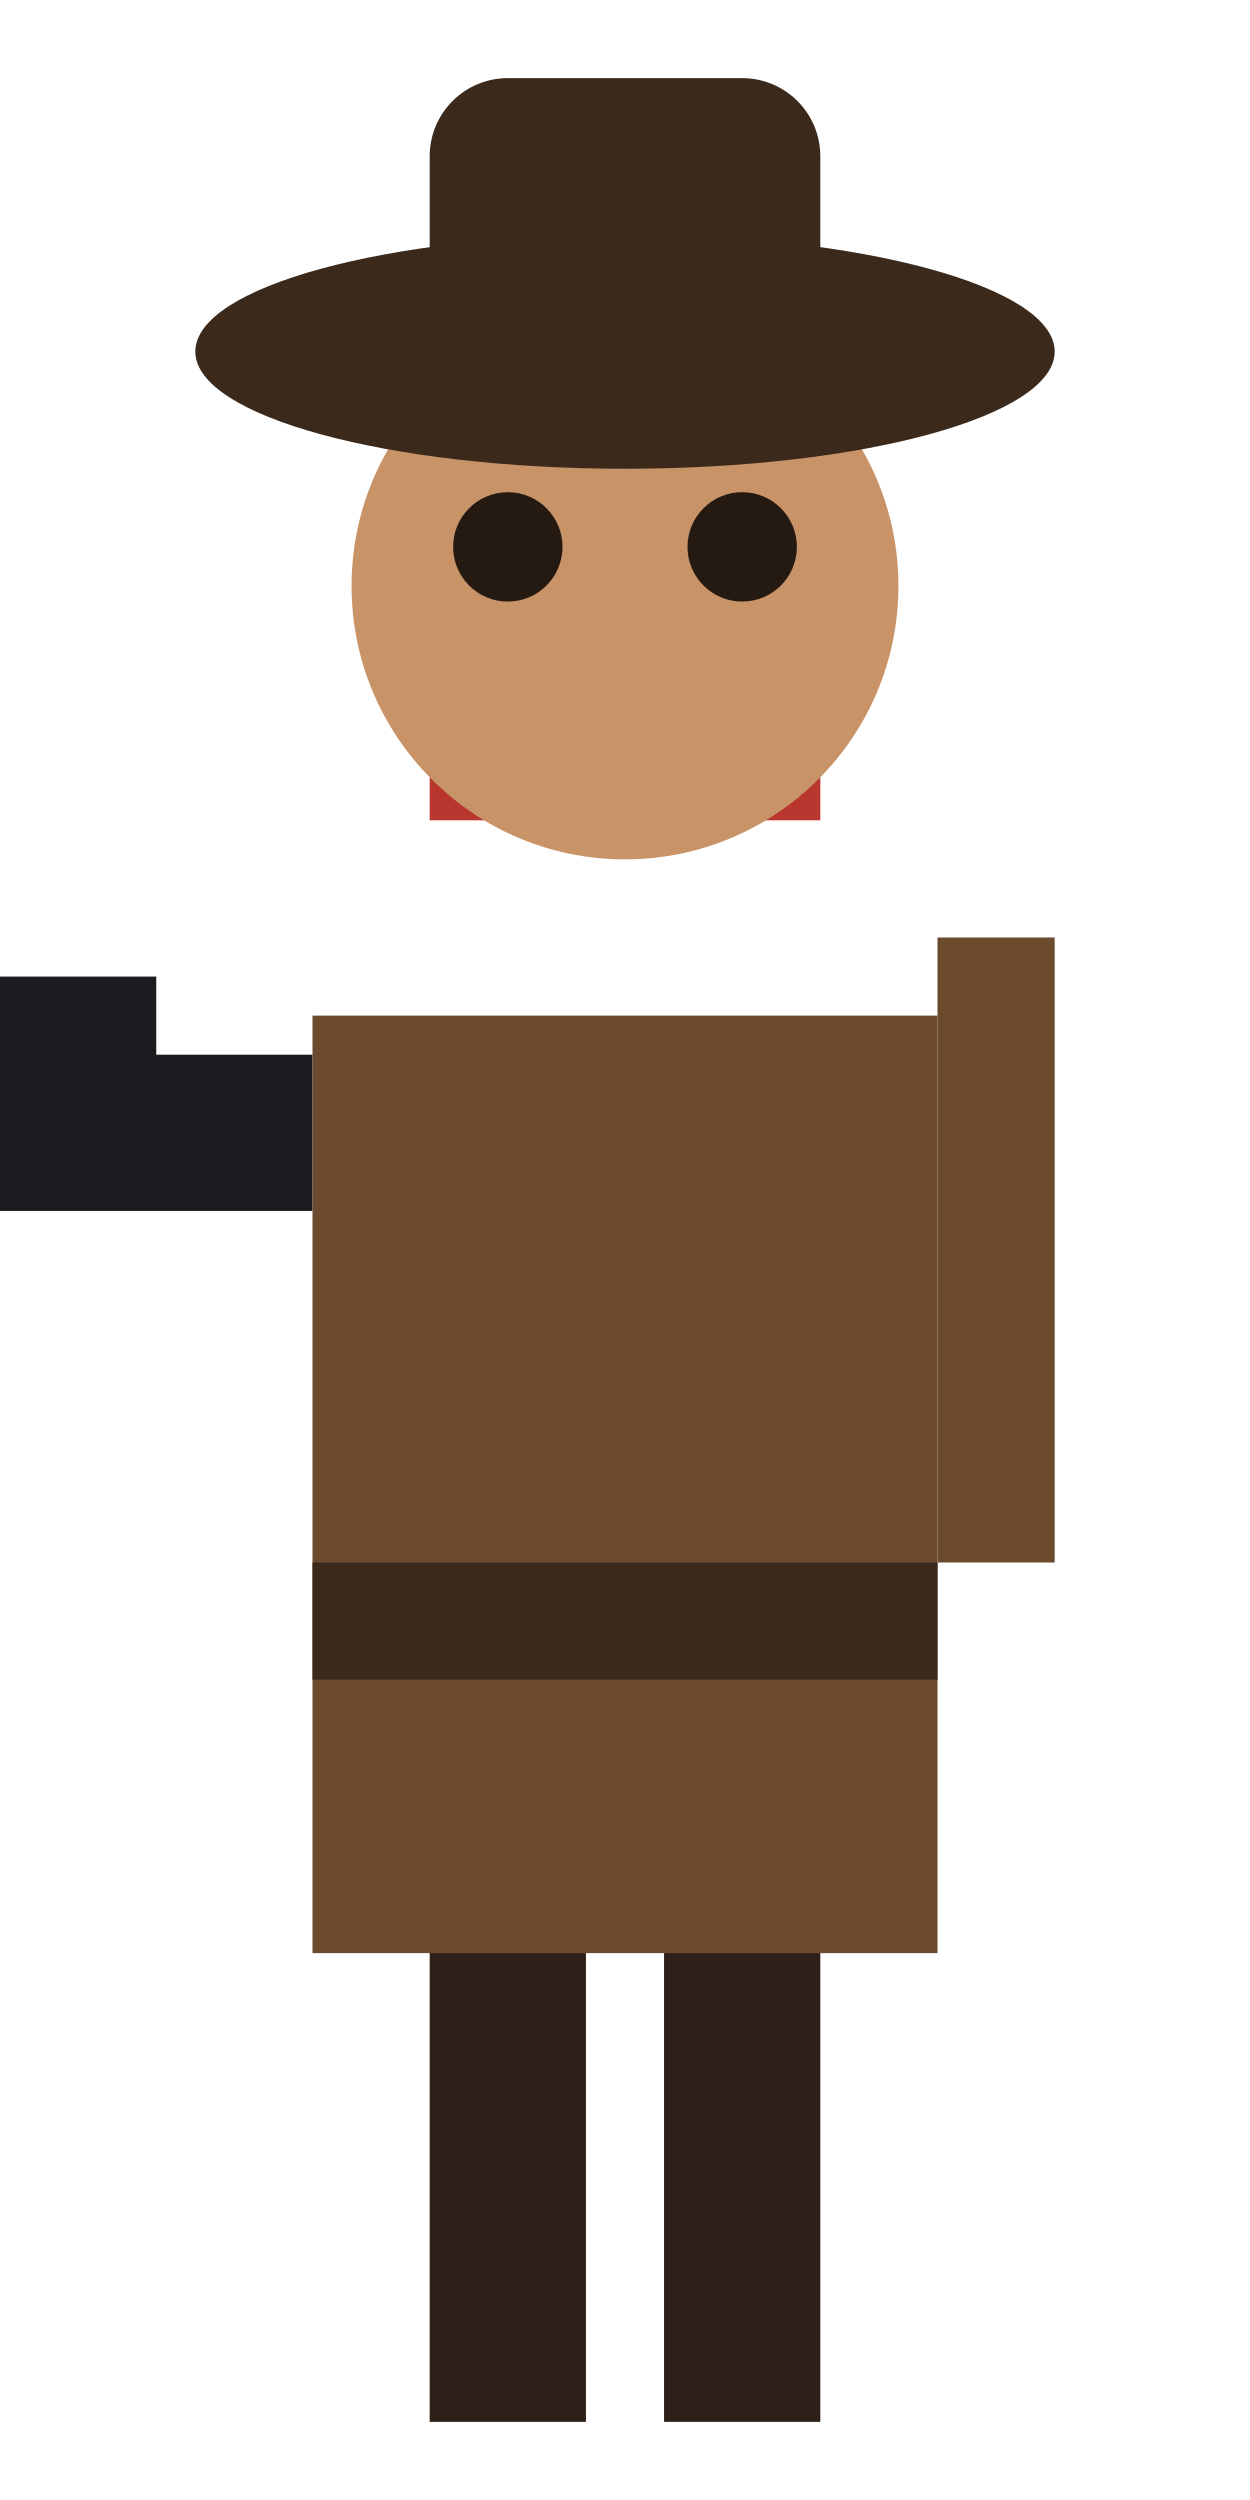
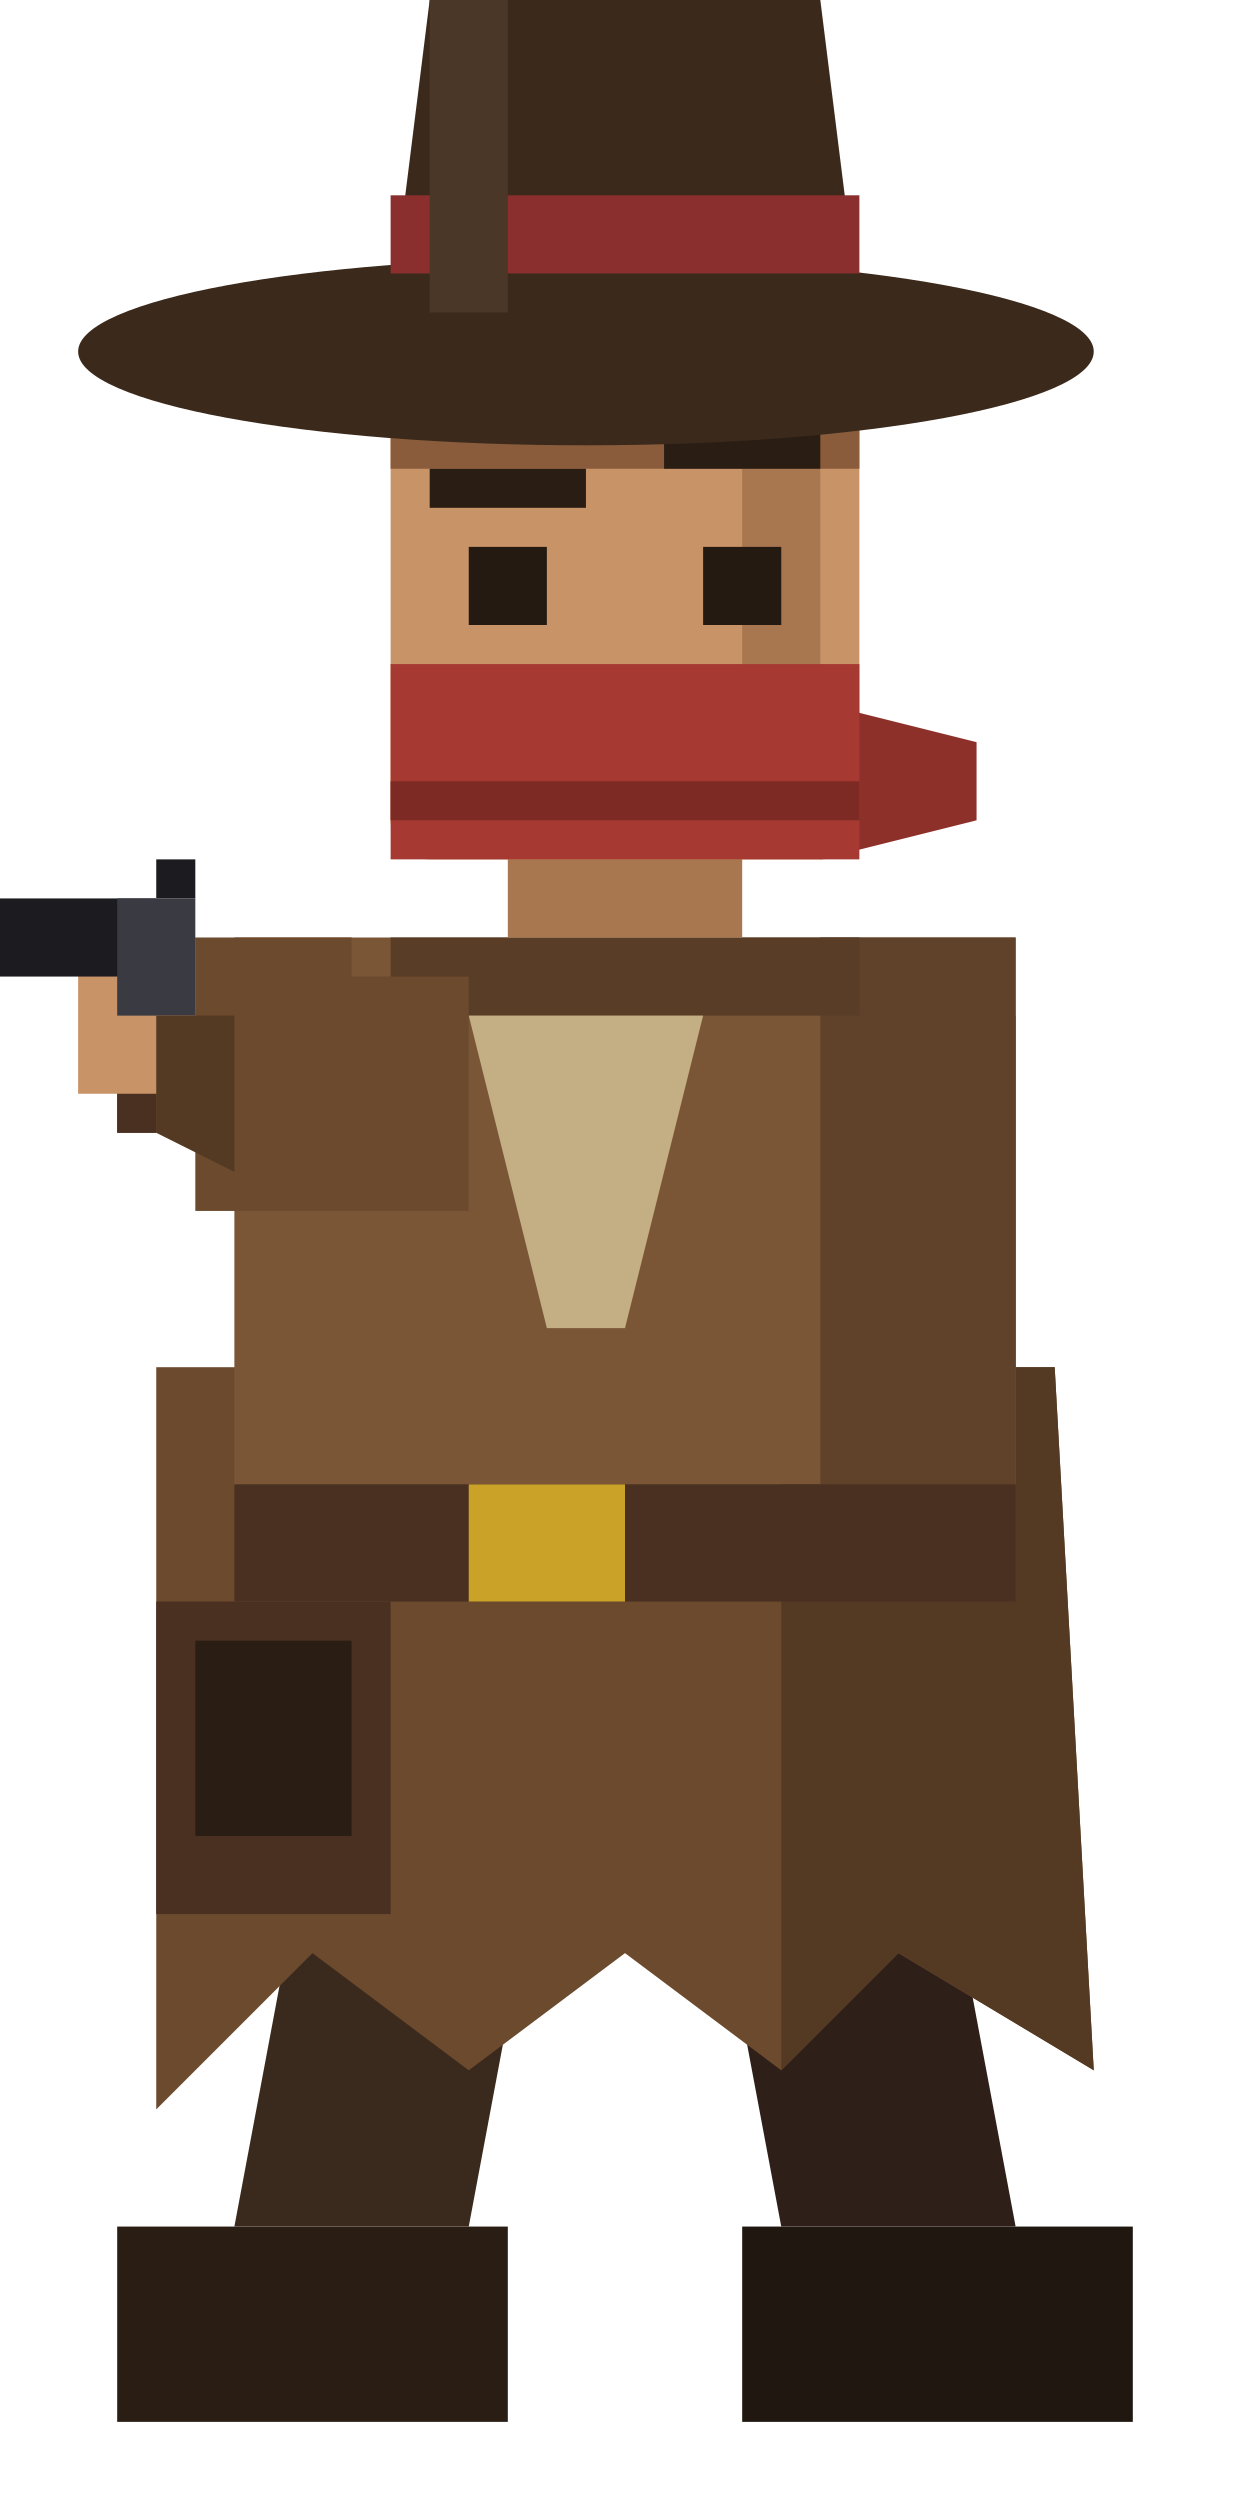
<svg xmlns="http://www.w3.org/2000/svg" width="32" height="64" viewBox="0 0 32 64">
-   <rect x="11" y="48" width="4" height="14" fill="#2E2018" />
-   <rect x="17" y="48" width="4" height="14" fill="#2E2018" />
-   <rect x="24" y="24" width="3" height="16" fill="#6B4A2E" />
-   <rect x="0" y="27" width="8" height="4" fill="#1C1C20" />
-   <rect x="0" y="25" width="4" height="3" fill="#1C1C20" />
-   <rect x="8" y="26" width="16" height="24" fill="#6B4A2E" />
-   <rect x="8" y="40" width="16" height="3" fill="#3B2A1C" />
-   <rect x="11" y="16" width="10" height="5" fill="#B8362E" />
-   <circle cx="16" cy="15" r="7" fill="#C99368" />
-   <circle cx="13" cy="14" r="1.4" fill="#241A12" />
-   <circle cx="19" cy="14" r="1.4" fill="#241A12" />
-   <ellipse cx="16" cy="9" rx="11" ry="3" fill="#3B2A1C" />
-   <rect x="11" y="2" width="10" height="8" rx="2" fill="#3B2A1C" />
+   <g id="far-arm" transform="translate(0,0)">
+     <rect x="22" y="26" width="4" height="9" fill="#5A3D26" />
+     <rect x="22" y="35" width="4" height="2" fill="#4A3021" />
+     <rect x="22" y="37" width="4" height="3" fill="#A8764F" />
+   </g>
+   <g id="legs">
+     <polygon points="17,41 23,41 26,57 20,57" fill="#2E2018" />
+     <rect x="19" y="57" width="10" height="5" fill="#1F1710" />
+     <polygon points="9,41 15,41 12,57 6,57" fill="#3A2A1E" />
+     <rect x="3" y="57" width="10" height="5" fill="#2A1E14" />
+   </g>
+   <path d="M4 35 H27 L28 53 L23 50 L20 53 L16 50 L12 53 L8 50 L4 54 Z" fill="#6B4A2E" />
+   <path d="M20 35 H27 L28 53 L23 50 L20 53 Z" fill="#553A23" />
+   <g transform="translate(0,0)">
+     <g id="torso">
+       <rect x="6" y="24" width="20" height="14" fill="#7A5636" />
+       <rect x="21" y="24" width="5" height="14" fill="#5F4229" />
+       <rect x="10" y="24" width="12" height="2" fill="#5A3D26" />
+       <polygon points="12,26 18,26 16,34 14,34" fill="#C4AE84" />
+     </g>
+     <g id="gunbelt">
+       <rect x="6" y="38" width="20" height="3" fill="#4A3021" />
+       <rect x="12" y="38" width="4" height="3" fill="#C9A227" />
+       <rect x="4" y="41" width="6" height="8" fill="#4A3021" />
+       <rect x="5" y="42" width="4" height="5" fill="#2A1D14" />
+     </g>
+     <g id="gun-arm">
+       <rect x="5" y="25" width="7" height="6" fill="#6B4A2E" />
+       <rect x="3" y="24" width="6" height="5" fill="#6B4A2E" />
+       <rect x="3" y="24" width="1" height="5" fill="#4A3021" />
+       <rect x="2" y="24" width="3" height="4" fill="#C99368" />
+       <rect x="0" y="23" width="4" height="2" fill="#1C1C20" />
+       <rect x="3" y="23" width="2" height="3" fill="#3A3A42" />
+       <rect x="4" y="22" width="1" height="1" fill="#1C1C20" />
+       <polygon points="4,26 6,26 6,30 4,29" fill="#553A23" />
+     </g>
+     <g id="neck">
+       <rect x="13" y="20" width="6" height="4" fill="#A8764F" />
+     </g>
+     <g id="head">
+       <rect x="10" y="9" width="12" height="13" rx="1" fill="#C99368" />
+       <rect x="19" y="10" width="2" height="11" fill="#A8764F" />
+       <rect x="10" y="10" width="12" height="2" fill="#8A5C3C" />
+       <rect x="11" y="12" width="4" height="1" fill="#2A1D14" />
+       <rect x="17" y="11" width="4" height="1" fill="#2A1D14" />
+       <rect x="12" y="14" width="2" height="2" fill="#241A12" />
+       <rect x="18" y="14" width="2" height="2" fill="#241A12" />
+     </g>
+     <g id="bandana">
+       <polygon points="21,18 25,19 25,21 21,22" fill="#8E302A" />
+       <rect x="10" y="17" width="12" height="5" fill="#A63A32" />
+       <rect x="10" y="20" width="12" height="1" fill="#7E2A24" />
+     </g>
+     <g id="hat">
+       <ellipse cx="15" cy="9" rx="13" ry="2.4" fill="#3B2A1C" />
+       <polygon points="11,0 21,0 22,8 10,8" fill="#3B2A1C" />
+       <rect x="10" y="5" width="12" height="2" fill="#8B2E2E" />
+       <rect x="11" y="0" width="2" height="8" fill="#4A3728" />
+     </g>
+   </g>
</svg>
